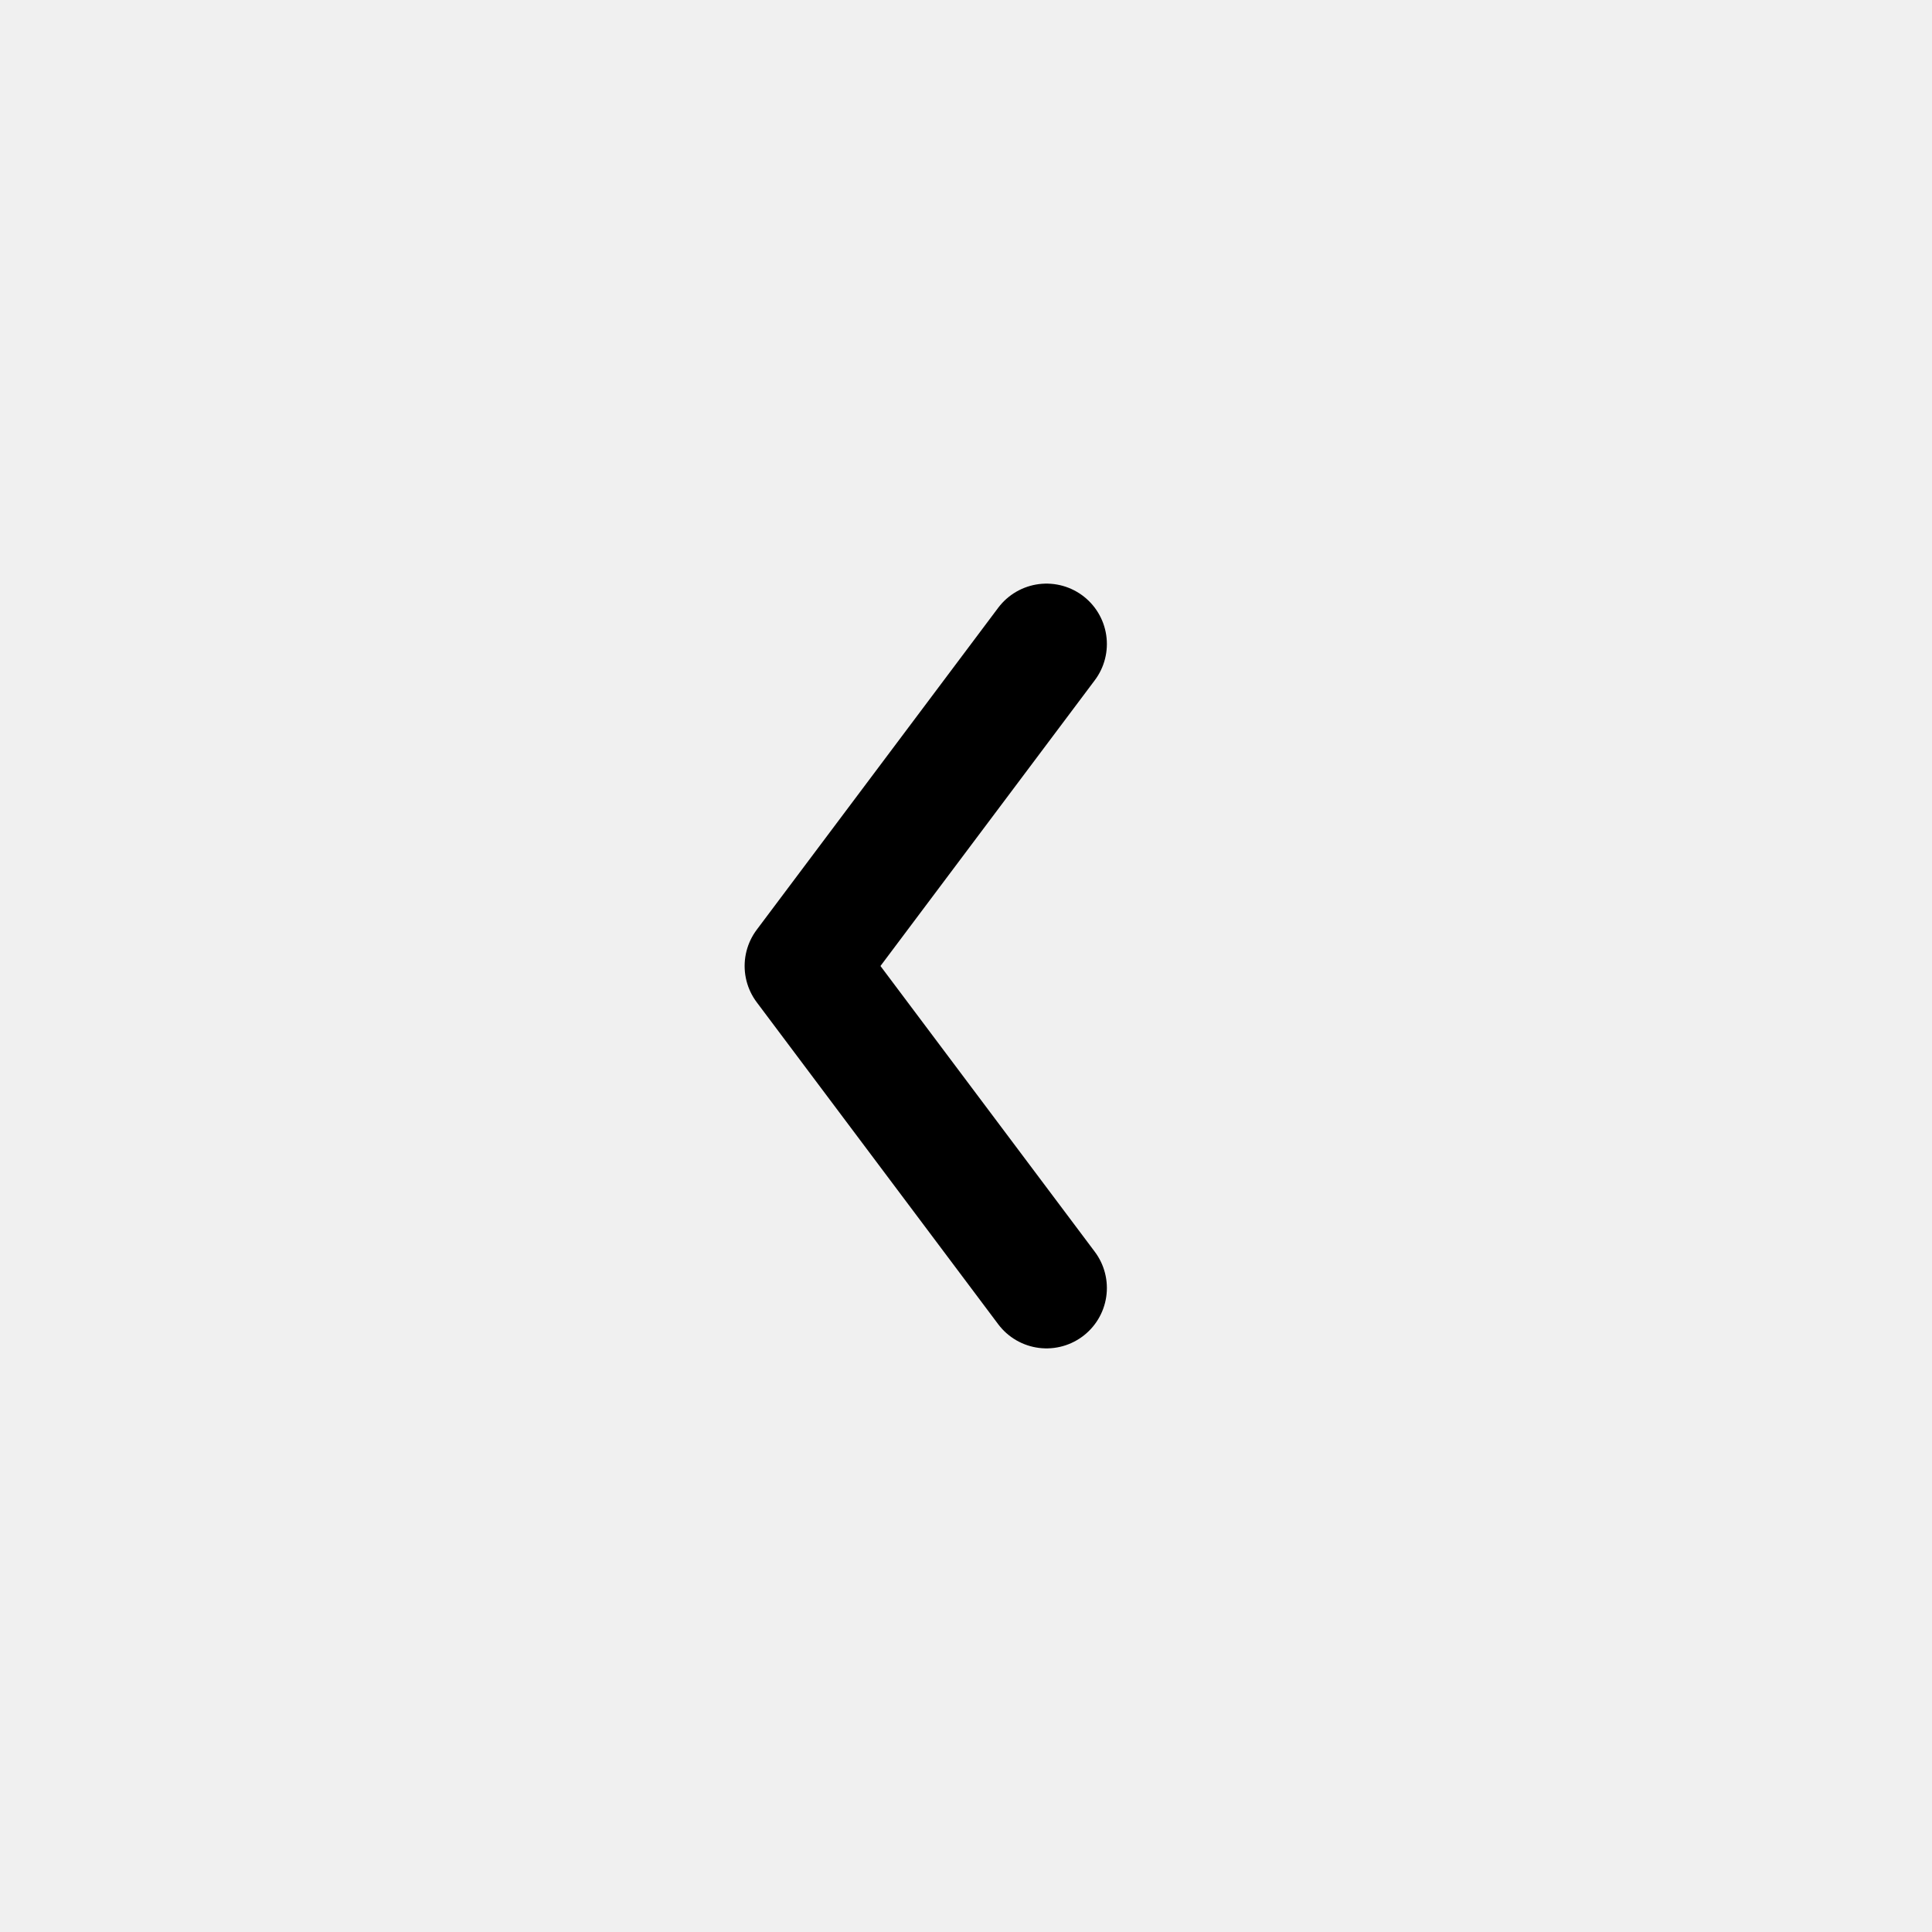
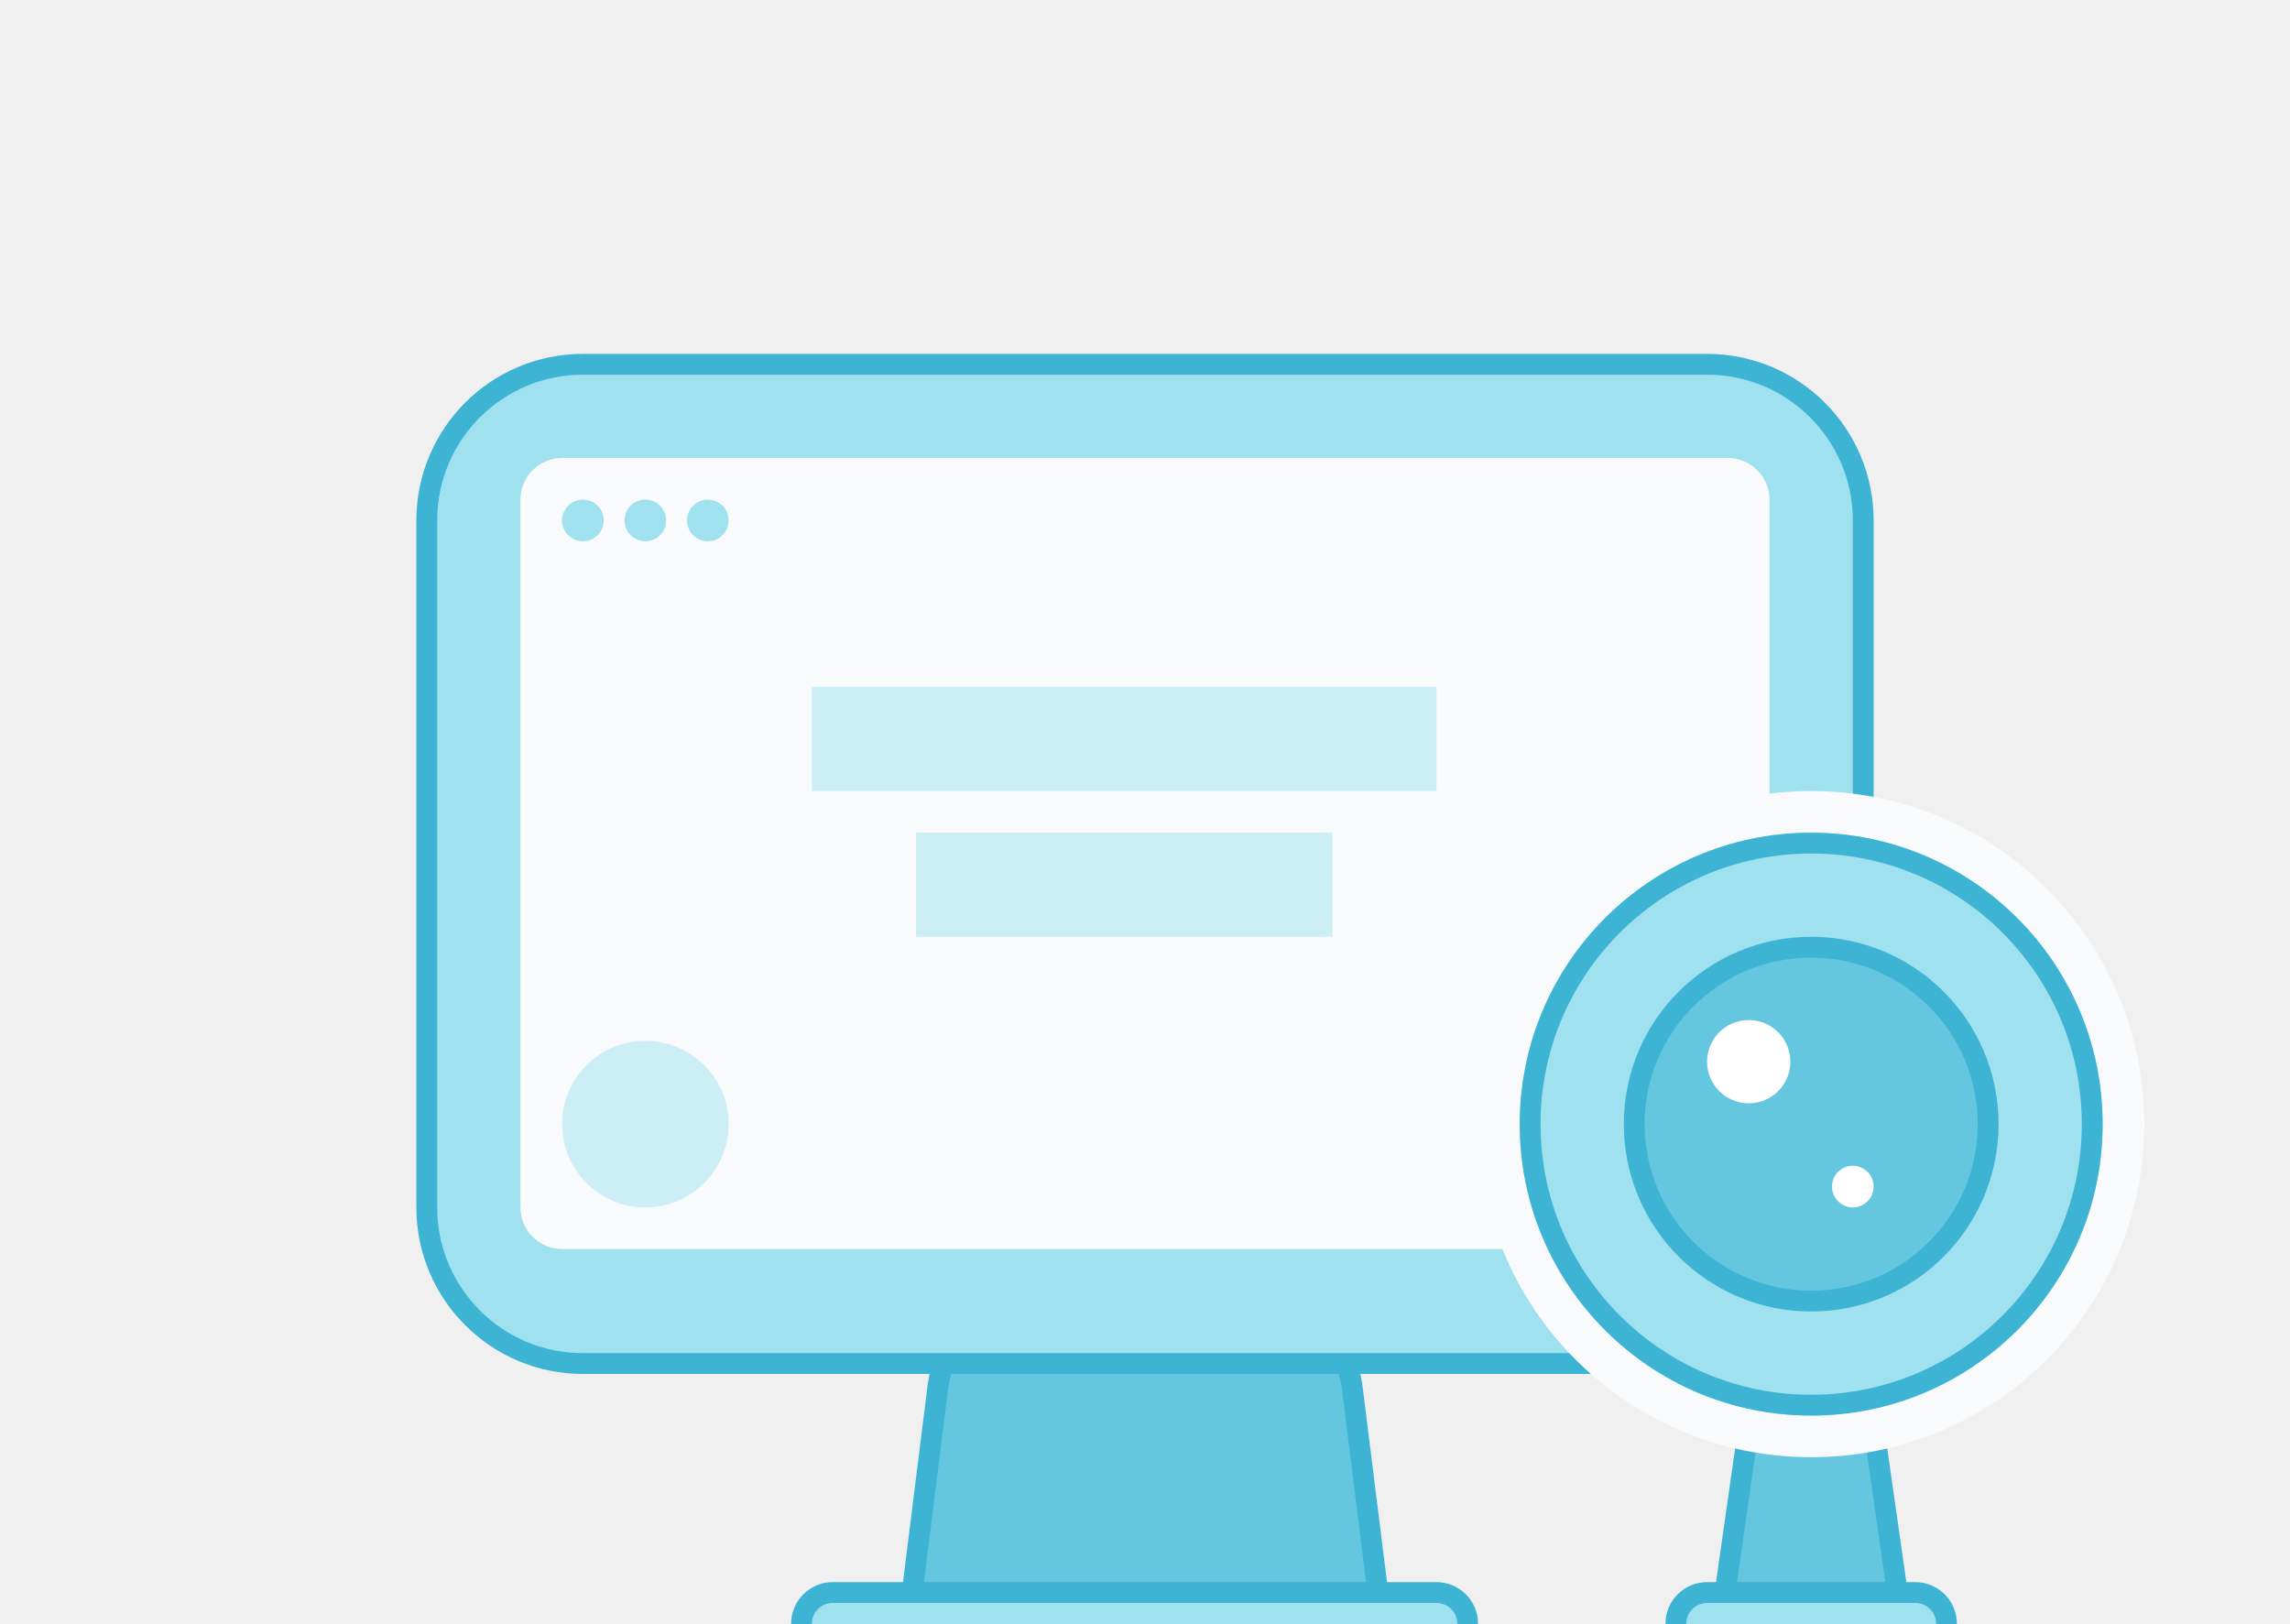
- <svg xmlns="http://www.w3.org/2000/svg" width="24" height="24" viewBox="0 0 24 24" fill="none">
-   <path d="m13 8-3 4 3 4" stroke="#000" stroke-width="1.5" stroke-linecap="round" stroke-linejoin="round" />
+ <svg xmlns="http://www.w3.org/2000/svg" width="110" height="78" viewBox="0 0 110 78" fill="none">
+   <path d="M48.531 63.5H61.47a3.5 3.5 0 0 1 3.473 3.066L66.434 78.5H43.566l1.492-11.934a3.5 3.5 0 0 1 3.473-3.066Z" fill="#65C6DF" stroke="#3DB4D4" />
+   <rect x="20.5" y="17.5" width="69" height="48" rx="7.5" fill="#9FE1EF" stroke="#3DB4D4" />
+   <rect x="25" y="22" width="60" height="38" rx="2" fill="#F9FAFB" />
+   <path opacity=".5" fill="#9FE1EF" d="M39 33h30v5H39zm5 7h20v5H44z" />
+   <rect x="38.5" y="76.5" width="32" height="3" rx="1.5" fill="#9FE1EF" stroke="#3DB4D4" />
+   <circle cx="28" cy="25" r="1" fill="#9FE1EF" />
+   <circle cx="31" cy="25" r="1" fill="#9FE1EF" />
+   <circle cx="34" cy="25" r="1" fill="#9FE1EF" />
+   <circle opacity=".5" cx="31" cy="54" r="4" fill="#9FE1EF" />
+   <path d="m82.658 77.93 1.776-12.43h5.132l1.776 12.43a.5.5 0 0 1-.495.57h-7.694a.5.5 0 0 1-.495-.57Z" fill="#65C6DF" stroke="#3DB4D4" />
+   <rect x="80.5" y="76.5" width="13" height="3" rx="1.5" fill="#9FE1EF" stroke="#3DB4D4" />
+   <circle cx="87" cy="54" r="15" fill="#9FE1EF" stroke="#F9FAFB" stroke-width="2" />
+   <circle cx="87" cy="54" r="13.5" fill="#9FE1EF" stroke="#3DB4D4" />
+   <circle cx="87" cy="54" r="8.5" fill="#3DB4D4" fill-opacity=".6" stroke="#3DB4D4" />
+   <circle cx="89" cy="57" r="1" fill="#fff" />
+   <circle cx="84" cy="51" r="2" fill="#fff" />
</svg>
